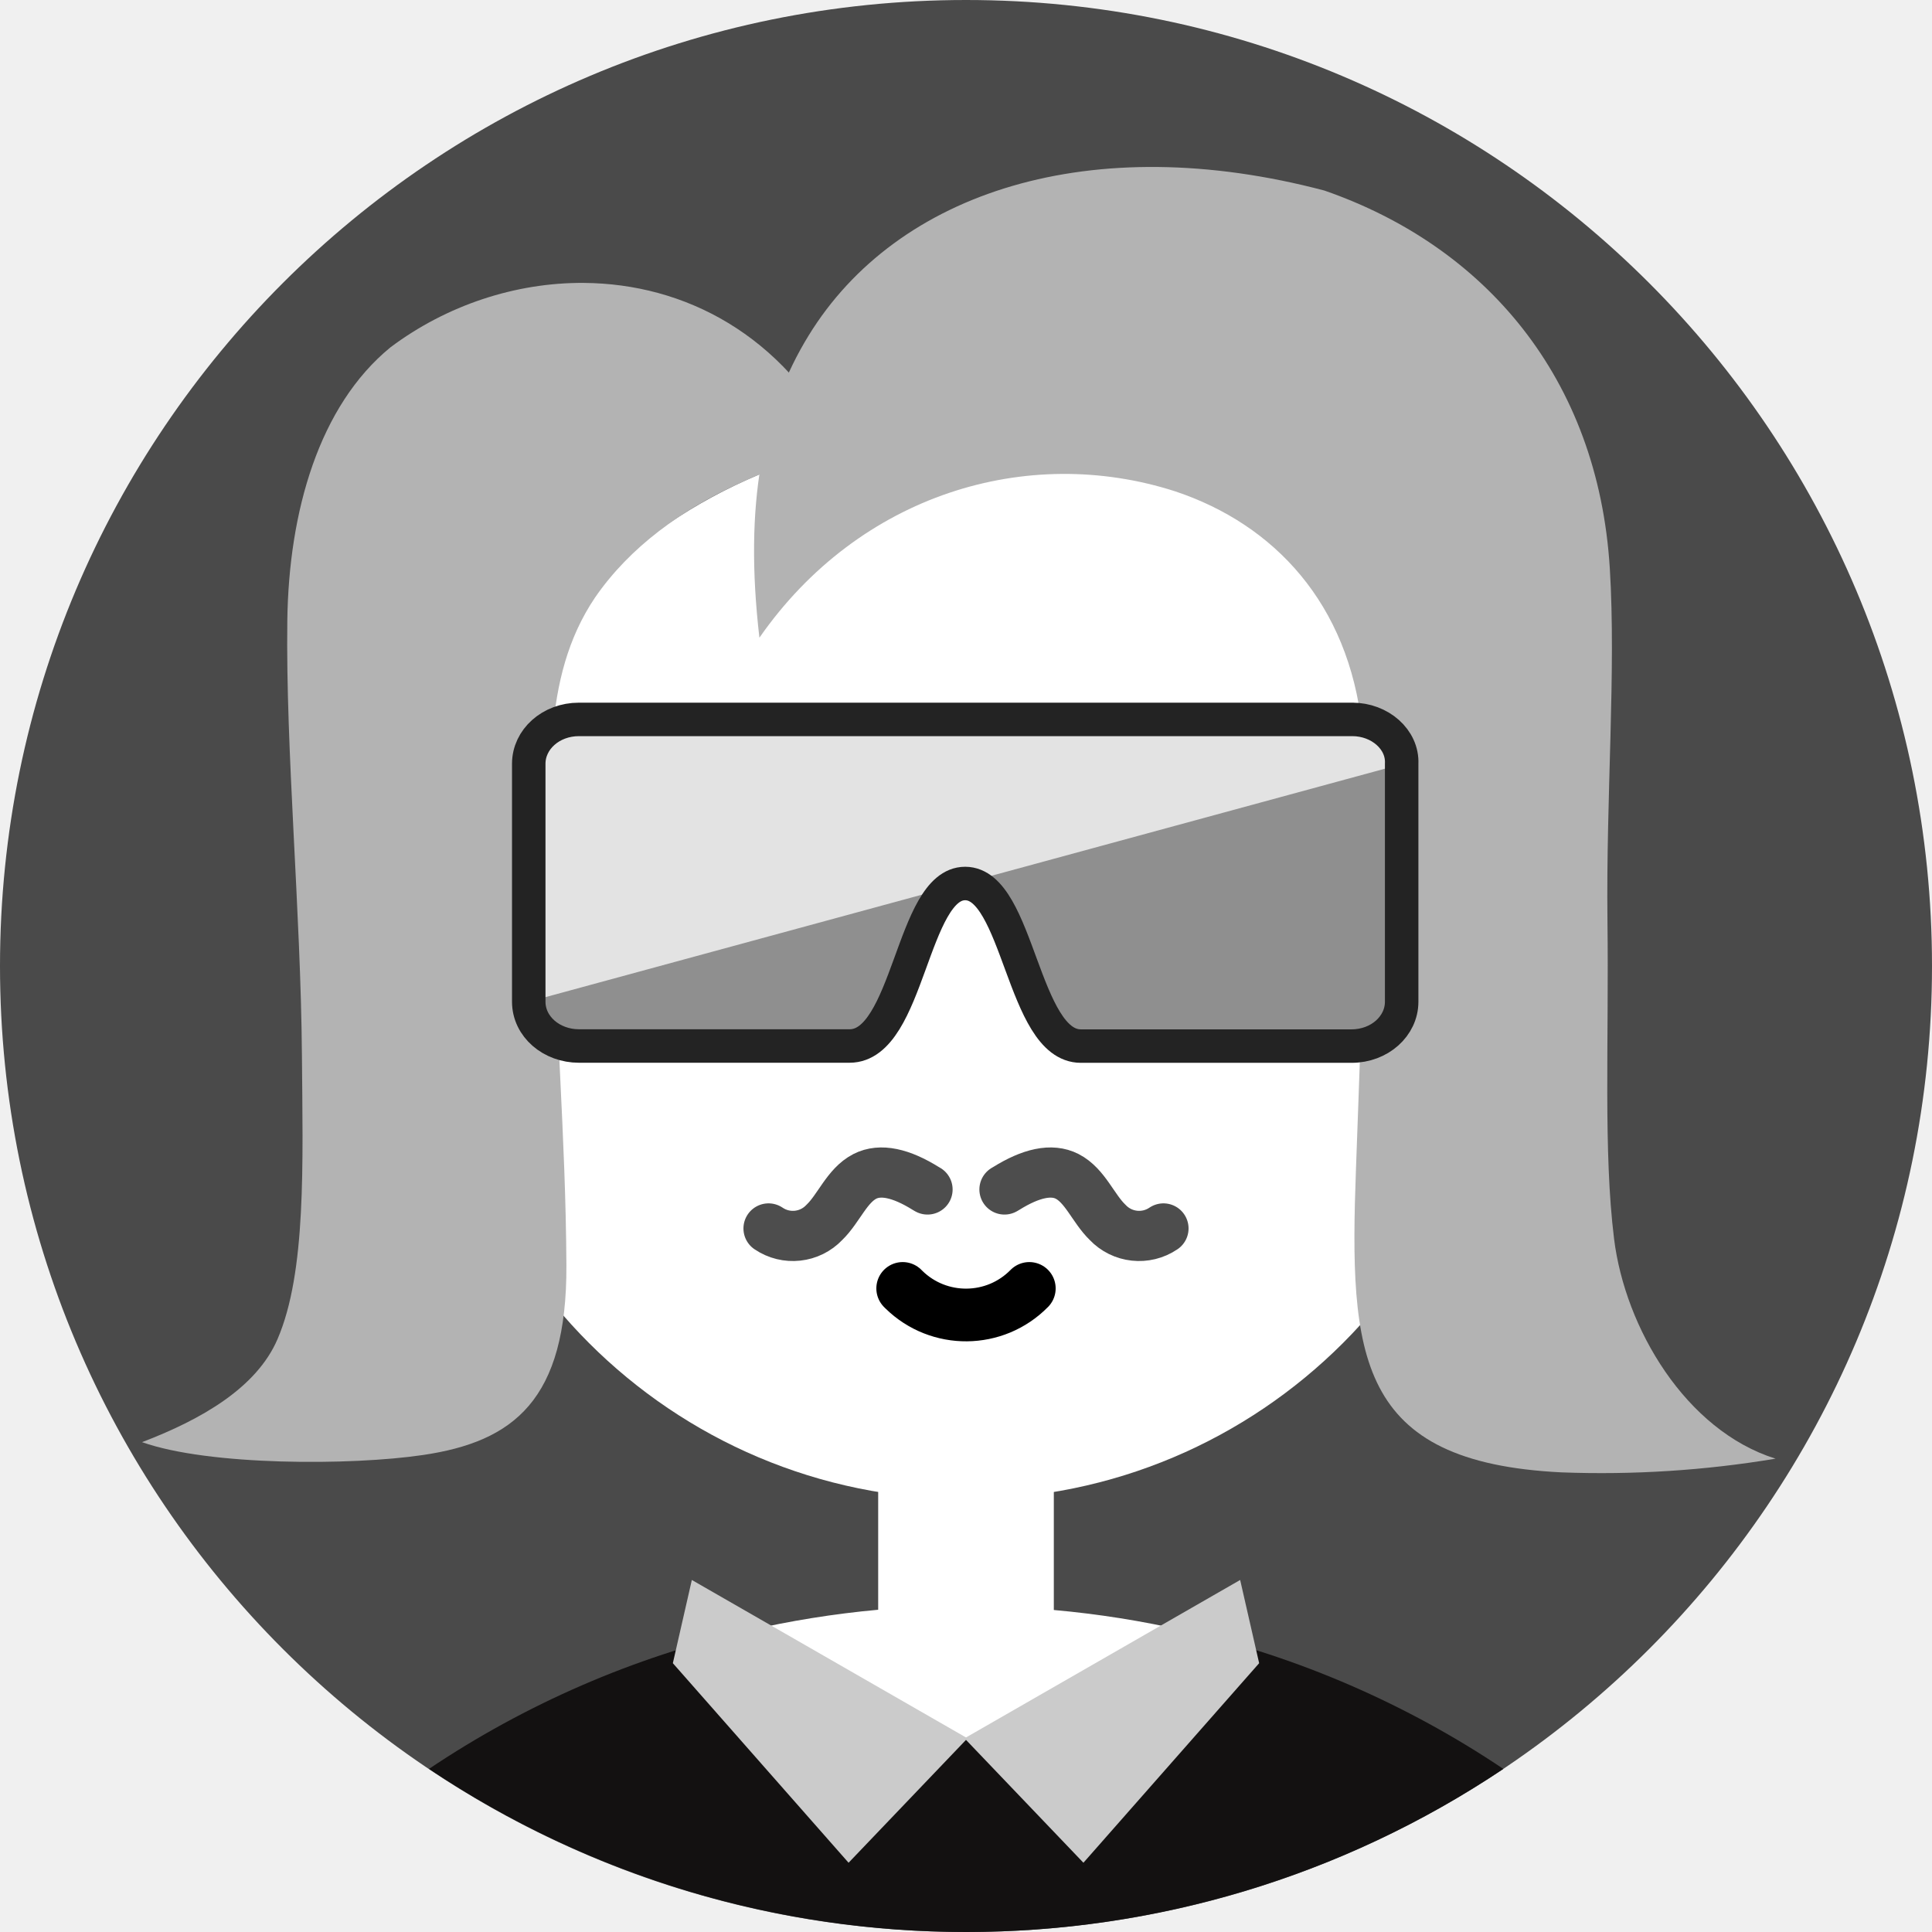
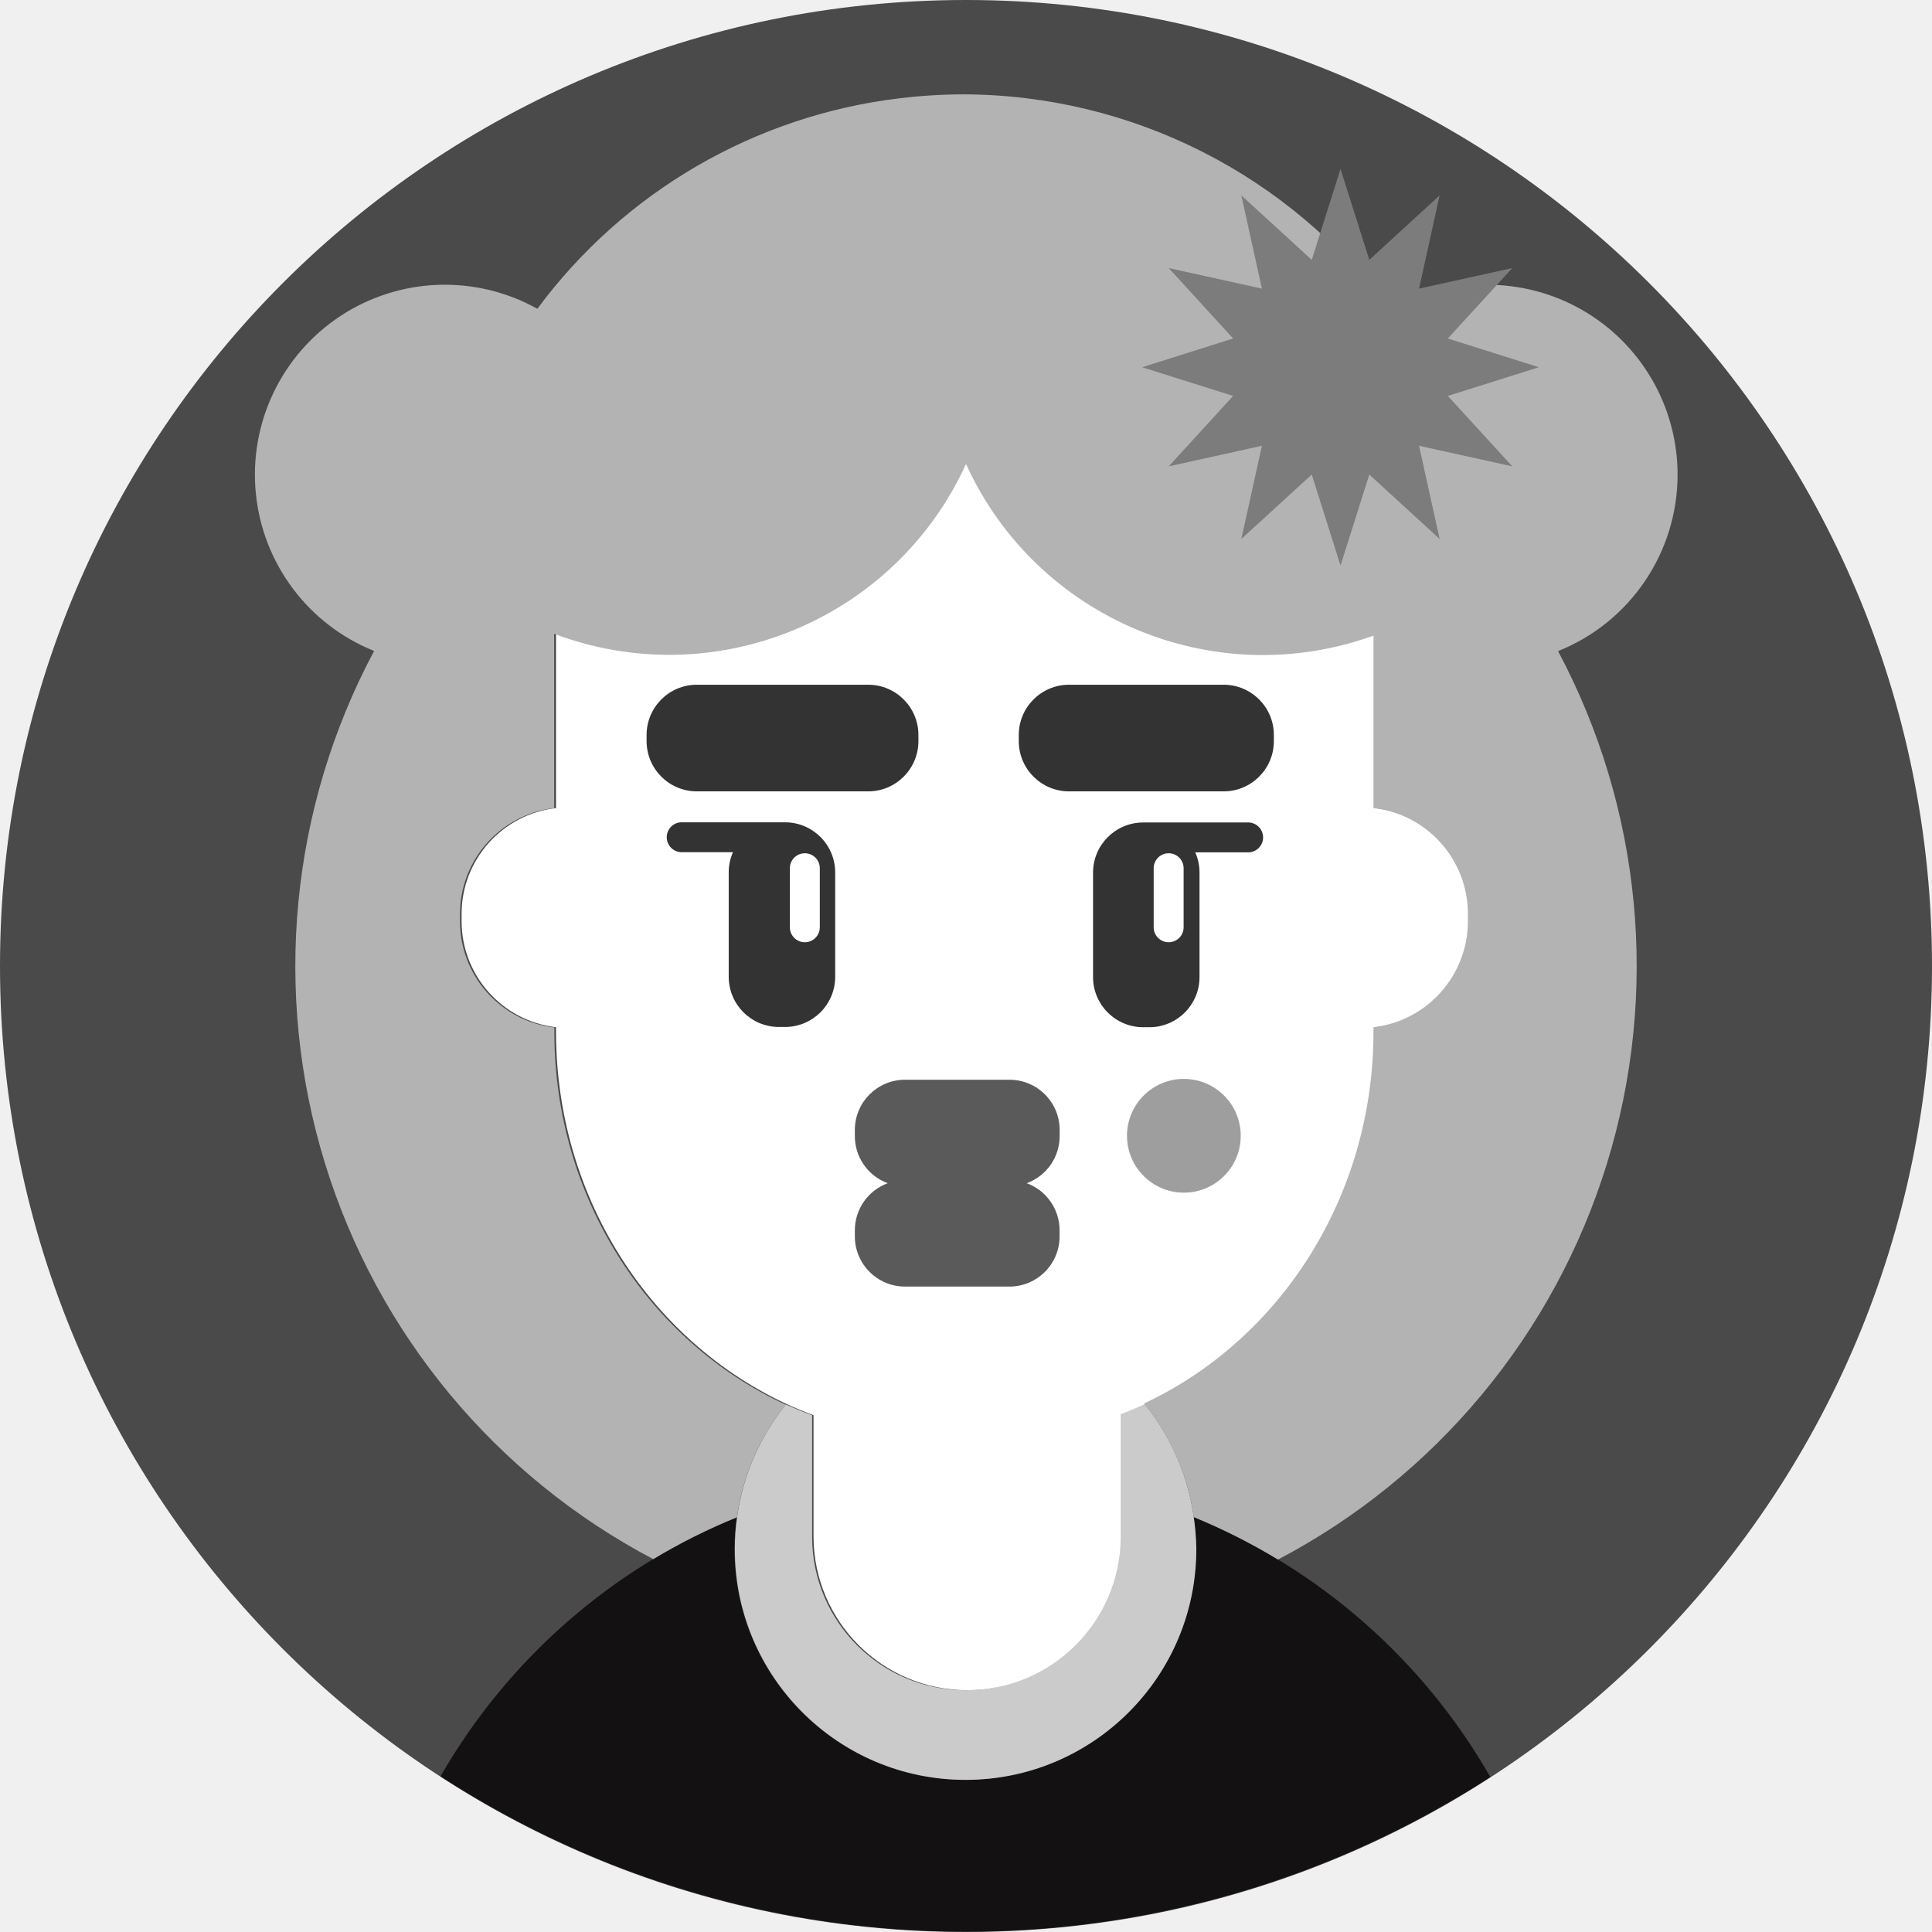
- <svg xmlns="http://www.w3.org/2000/svg" version="1.1" viewBox="0 0 231 231">
-   <path class="env" d="M 115.5,0 A 115.5,115.5 0 1 1 0,115.5 115.5,115.5 0 0 1 115.5,0 Z" style="fill-rule:evenodd;fill:#4a4a4a" />
-   <path d="m105 166.5h21v26a116.53 116.53 0 0 1 15.75 2.5l13.12 22.72a109.85 109.85 0 0 1-78.74 0l13.12-22.72a116.6 116.6 0 0 1 15.75-2.53v-26z" style="fill-rule:evenodd;fill:#fff" />
-   <path d="m115.5 51.75a63.75 63.75 0 1 1-63.75 63.75 63.75 63.75 0 0 1 63.75-63.75z" style="fill-rule:evenodd;fill:#fff" />
-   <path class="mouth" d="m123.07 154.05a10.61 10.61 0 0 1-15 0.14l-0.14-0.14" style="fill:none;stroke-linecap:round;stroke-linejoin:round;stroke-width:6.3px;stroke:#000" />
-   <path class="mouth" d="m120.1 142.22 0.19-0.11c3-1.87 5.45-2.4 7.3-1.46 2.15 1.1 3.12 3.84 4.84 5.5a5.18 5.18 0 0 0 6.68 0.73m-28.21-4.66-0.19-0.11c-3-1.87-5.45-2.4-7.3-1.46-2.15 1.1-3.12 3.84-4.84 5.5a5.18 5.18 0 0 1-6.68 0.73" style="fill:none;stroke-linecap:round;stroke-linejoin:round;stroke-width:6px;stroke:#4d4d4d" />
-   <path class="clothes" d="m141.75 195a114.79 114.79 0 0 1 38 16.5 115.53 115.53 0 0 1-128.46 0 114.79 114.79 0 0 1 38-16.5l26.23 13 26.27-13z" style="fill-rule:evenodd;fill:#131111" />
-   <polygon class="clothes" points="115.5 208.03 115.5 207.74 82.72 188.91 80.45 198.86 101.46 222.72" style="fill-rule:evenodd;fill:#cbcbcb" />
-   <polygon class="clothes" points="115.5 208.03 115.5 207.74 148.28 188.91 150.55 198.86 129.54 222.72" style="fill-rule:evenodd;fill:#cbcbcb" />
-   <path class="top" d="m69.834 33.826c-8.2-0.063-16.444 2.675-23.152 7.704-8.53 6.99-12.159 19.61-12.329 32.68-0.204 15.476 1.609 34.752 1.746 51.915 0.104 13.047 0.535 25.984-2.92 33.995-2.499 5.81-9.095 9.601-16.196 12.311 7.96 2.83 25.009 2.809 33.58 1.539 10.8-1.59 17.238-6.529 17.159-22.699-0.091-15.93-1.389-29.23-1.559-45.83-0.321-11.983-1.569-24.291 4.977-33.987 4.214-6.127 10.452-10.521 17.116-13.588 3.929-1.857 8.038-3.308 12.263-4.33-6.872-13.574-18.732-19.618-30.687-19.709z" style="fill-rule:evenodd;fill:#b3b3b3" />
-   <path class="top" d="m90.8 76.246c11.918-17.125 31.996-23.218 49.743-17.488 11.81 3.95 20.692 13.389 22.313 28.237 0.511 6.21 0.634 12.445 0.37 18.67-0.24 11.2-0.729 23.82-1.099 34.08-0.82 22.43 0.059 35.1 24.589 36.3 8.563 0.321 17.137-0.228 25.59-1.641h-0.02c-10.74-3.38-17.98-15.609-19.3-26.289-1.29-10.41-0.61-23.43-0.79-38.091-0.17-14.96 1.04-29.819 0.28-42.089-1.414-22.777-14.947-38.505-34.126-45.152-27.813-7.35-51.083 0.091-61.672 17.343-5.47 8.911-7.741 20.07-5.879 36.121z" style="fill-rule:evenodd;fill:#b3b3b3" />
-   <path class="eyes" d="m161.73 86.016h-92.51c-3.37 0-6 2.4-6 5.3v28.45c0 3 2.74 5.3 6 5.3h32.36c7.09 0 7.44-19.43 13.82-19.43s6.88 19.44 13.83 19.44h32.36c3.37 0 6-2.4 6-5.3v-28.46c0.14-2.9-2.6-5.3-5.9-5.3z" style="fill-rule:evenodd;fill:#8f8f8f" />
-   <path class="eyes" d="m161.73 86.016h-92.51c-3.37 0-6 2.4-6 5.3v28.45l104.55-28.45c0-2.9-2.74-5.3-6-5.3z" style="fill-rule:evenodd;fill:#e3e3e3" />
-   <path class="eyes" d="m161.73 86.016h-92.51c-3.37 0-6 2.4-6 5.3v28.45c0 3 2.74 5.3 6 5.3h32.36c7.09 0 7.44-19.43 13.82-19.43s6.88 19.44 13.83 19.44h32.36c3.37 0 6-2.4 6-5.3v-28.46c0.14-2.9-2.6-5.3-5.9-5.3z" style="fill:none;stroke-linecap:round;stroke-linejoin:round;stroke-width:4.003px;stroke:#232323" />
+ <svg xmlns="http://www.w3.org/2000/svg" id="etapa_2_cc" data-name="etapa 2 cc" viewBox="0 0 231 231">
+   <defs>
+     <style>.cls-1{fill:#4a4a4a;fill-rule:evenodd;}.cls-2{fill:#131111;}.cls-3{fill:#cbcbcb;}.cls-4{fill:#fff;}.cls-5{fill:#b3b3b3;}.cls-6{fill:#7c7c7c;}.cls-7{fill:#5a5a5a;}.cls-8{fill:#333;}.cls-9{fill:#9e9e9e;}</style>
+   </defs>
+   <path class="cls-1" d="M115.5,0A115.5,115.5,0,1,1,0,115.5,115.5,115.5,0,0,1,115.5,0Z" />
+   <path class="cls-2" d="M142.73,181.39a28.42,28.42,0,0,1,.27,3.83,27.59,27.59,0,0,1-55.18,0,26.87,26.87,0,0,1,.27-3.83,72.56,72.56,0,0,0-35.42,31,115.55,115.55,0,0,0,125.52.08A72.49,72.49,0,0,0,142.73,181.39Z" />
+   <path class="cls-3" d="M142.73,181.39a27.45,27.45,0,0,0-5.93-13.59c-1,.47-2,.9-3,1.29v14.65a18.35,18.35,0,1,1-36.7,0V169.21c-1.07-.39-2.11-.82-3.13-1.29a27.4,27.4,0,0,0-5.84,13.47,26.87,26.87,0,0,0-.27,3.83,27.59,27.59,0,0,0,55.18,0A28.42,28.42,0,0,0,142.73,181.39Z" />
+   <path class="cls-4" d="M164.44,96.62V73.87q0-2.13-.18-4.23c-2-24.86-21.79-44.39-45.86-44.39h-5.88c-24.07,0-43.83,19.51-45.86,44.39q-.18,2.1-.18,4.23V96.62a12.74,12.74,0,0,0-11.29,12.67v.85a12.77,12.77,0,0,0,11.29,12.68v.52c0,21.19,12.86,39.22,30.79,45.87v14.53a18.41,18.41,0,0,0,18.36,18.35h0A18.41,18.41,0,0,0,134,183.74V169.09c17.75-6.74,30.46-24.67,30.46-45.75v-.52a12.77,12.77,0,0,0,11.29-12.68v-.85A12.74,12.74,0,0,0,164.44,96.62Z" />
+   <path class="cls-5" d="M200.58,56.76a22.71,22.71,0,0,0-34.3-19.53,63.62,63.62,0,0,0-51.13-25.95,65.53,65.53,0,0,0-7.59.47A63.24,63.24,0,0,0,64.25,36.92,22.71,22.71,0,1,0,44.73,77.83,80.12,80.12,0,0,0,78.11,186.42a71.15,71.15,0,0,1,10-5,27.4,27.4,0,0,1,5.84-13.47c-16.28-7.49-27.67-24.64-27.67-44.58v-.52A12.77,12.77,0,0,1,55,110.14v-.85A12.74,12.74,0,0,1,66.26,96.62V75.78a39,39,0,0,0,49.24-20.3A39,39,0,0,0,164.22,76V96.62a12.73,12.73,0,0,1,11.29,12.67v.85a12.77,12.77,0,0,1-11.29,12.68v.52c0,19.86-11.28,36.92-27.44,44.47a27.36,27.36,0,0,1,5.95,13.58,72.48,72.48,0,0,1,10.07,5.08A80.14,80.14,0,0,0,186.29,77.85,22.73,22.73,0,0,0,200.58,56.76Z" />
+   <polygon class="cls-6" points="160.28 20.19 163.72 31.07 172.13 23.36 169.67 34.51 180.82 32.05 173.11 40.47 183.99 43.91 173.11 47.34 180.82 55.76 169.67 53.3 172.13 64.44 163.72 56.74 160.28 67.62 156.84 56.74 148.42 64.44 150.88 53.3 139.74 55.76 147.44 47.34 136.56 43.91 147.44 40.47 139.74 32.05 150.88 34.51 148.42 23.36 156.84 31.07 160.28 20.19" />
+   <path class="cls-7" d="M126.7,135.83v-.73a6,6,0,0,0-6-6H108.21a6,6,0,0,0-6,6v.73a6,6,0,0,0,3.93,5.64,6,6,0,0,0-3.93,5.63v.73a6,6,0,0,0,6,6h12.48a6,6,0,0,0,6-6v-.73a6,6,0,0,0-3.93-5.63A6,6,0,0,0,126.7,135.83Z" />
+   <rect class="cls-8" x="77.31" y="81.87" width="32.5" height="12.75" rx="6.01" />
+   <path class="cls-8" d="M149.11,98.34H137.93c-.17,0-.33,0-.51,0h-.73a6,6,0,0,0-6,6v12.48a6,6,0,0,0,6,6h.73a6,6,0,0,0,6-6V104.33a5.93,5.93,0,0,0-.51-2.42h6.19a1.79,1.79,0,1,0,0-3.57Z" />
+   <rect class="cls-4" x="137.94" y="102.02" width="3.58" height="10.64" rx="1.79" />
+   <path class="cls-8" d="M93.92,98.32h-.73l-.41,0H81.64a1.79,1.79,0,1,0,0,3.57h6a5.93,5.93,0,0,0-.51,2.42v12.48a6,6,0,0,0,6,6h.73a6,6,0,0,0,6-6V104.33A6,6,0,0,0,93.92,98.32Z" />
+   <rect class="cls-8" x="121.81" y="81.87" width="30.5" height="12.75" rx="6.01" />
+   <circle class="cls-9" cx="141.55" cy="135.8" r="6.8" />
+   <rect class="cls-4" x="94.44" y="102.02" width="3.58" height="10.64" rx="1.79" />
</svg>
